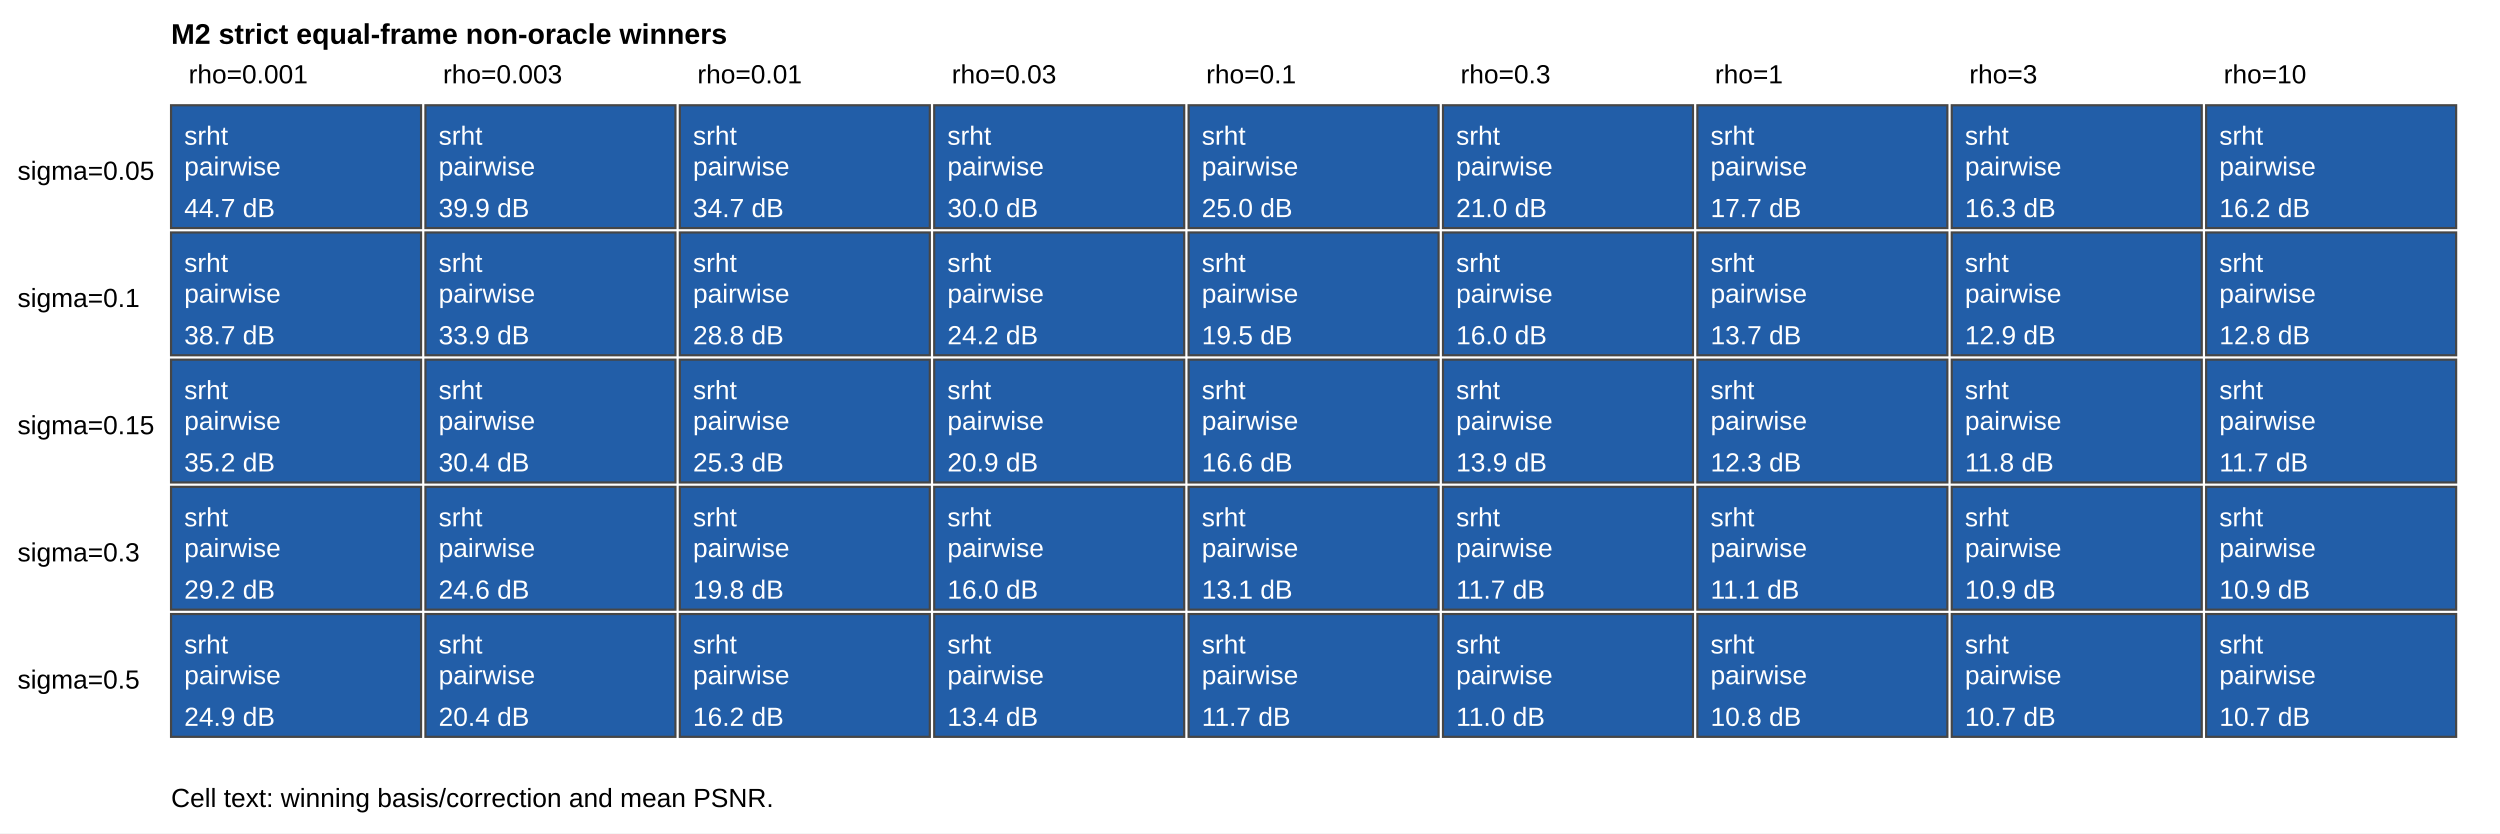
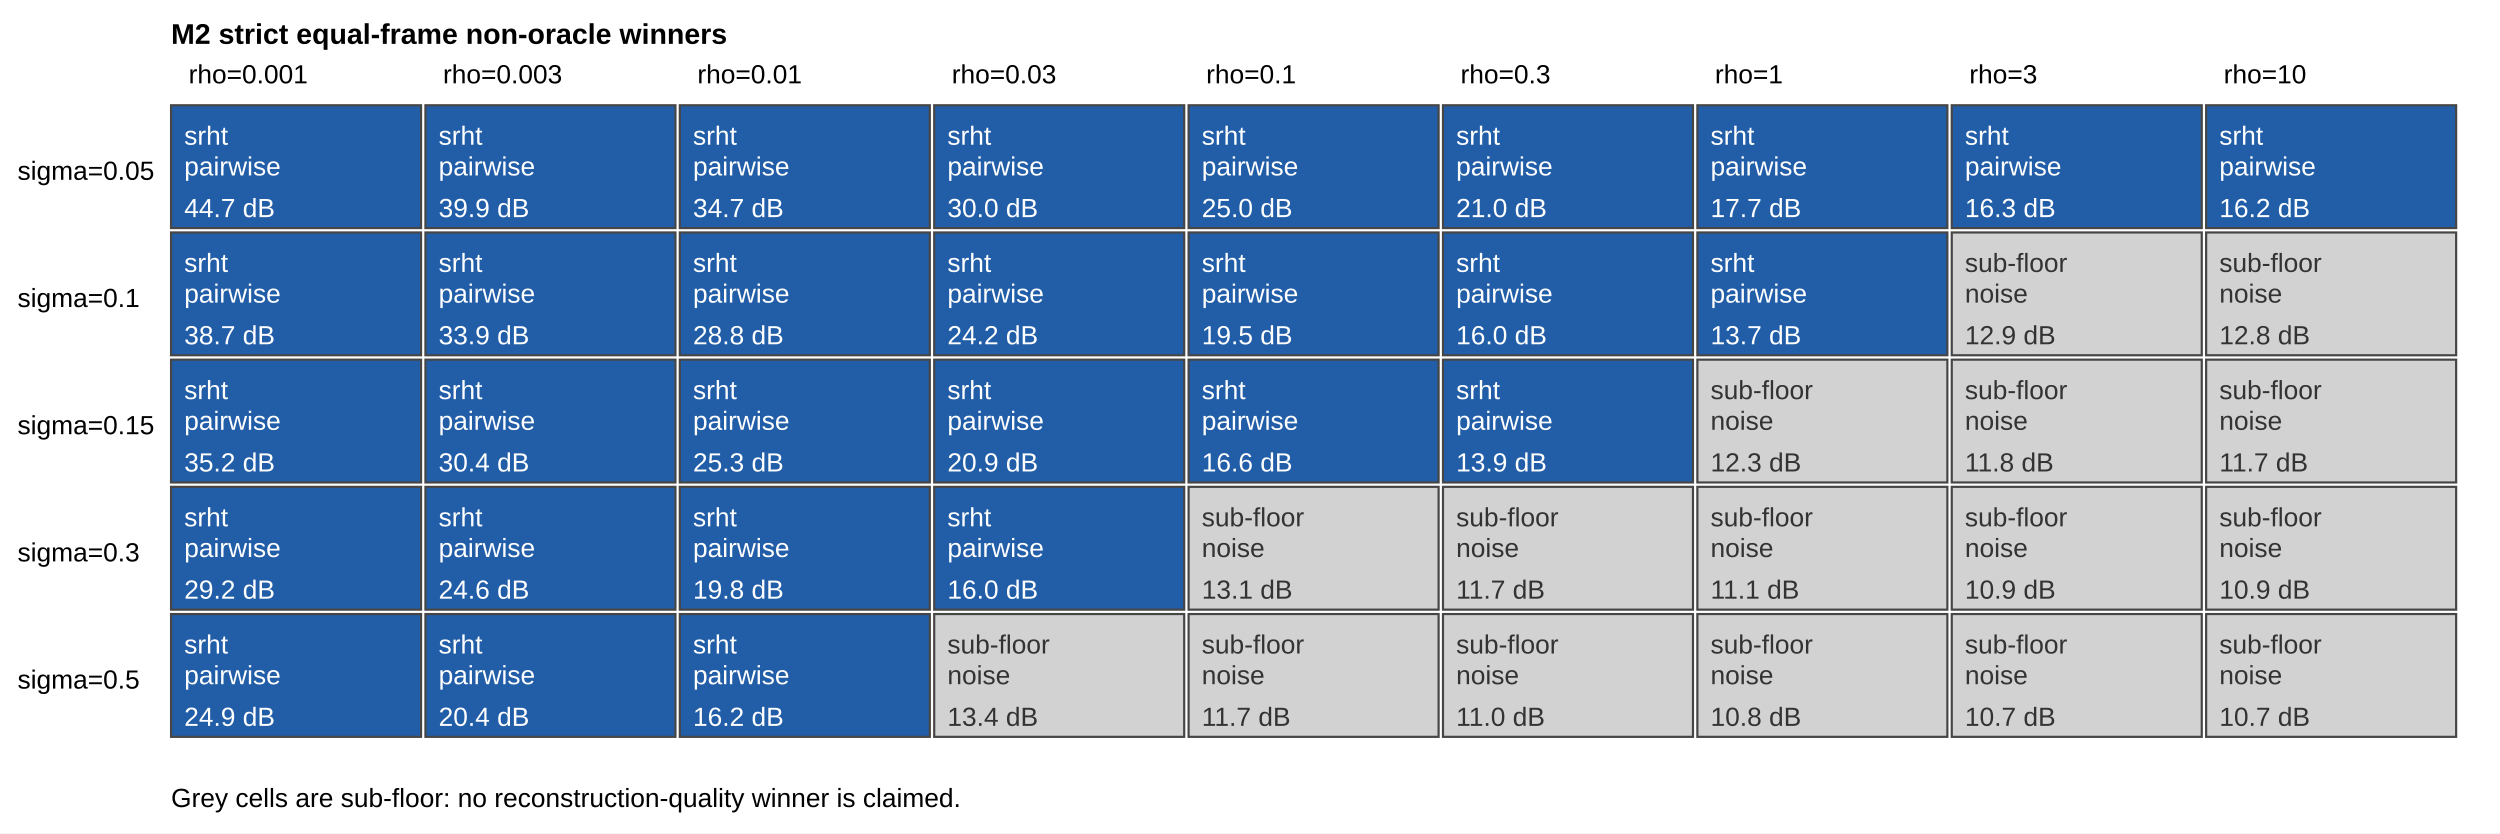
<svg xmlns="http://www.w3.org/2000/svg" width="1140" height="380" viewBox="0 0 1140 380">
  <rect width="100%" height="100%" fill="#ffffff" />
  <text x="78" y="20" font-family="Arial, Helvetica, sans-serif" font-size="13" font-weight="bold" fill="#000000">M2 strict equal-frame non-oracle winners</text>
  <text x="86" y="38" font-family="Arial, Helvetica, sans-serif" font-size="12" font-weight="normal" fill="#000000">rho=0.001</text>
  <text x="202" y="38" font-family="Arial, Helvetica, sans-serif" font-size="12" font-weight="normal" fill="#000000">rho=0.003</text>
  <text x="318" y="38" font-family="Arial, Helvetica, sans-serif" font-size="12" font-weight="normal" fill="#000000">rho=0.01</text>
  <text x="434" y="38" font-family="Arial, Helvetica, sans-serif" font-size="12" font-weight="normal" fill="#000000">rho=0.03</text>
  <text x="550" y="38" font-family="Arial, Helvetica, sans-serif" font-size="12" font-weight="normal" fill="#000000">rho=0.1</text>
  <text x="666" y="38" font-family="Arial, Helvetica, sans-serif" font-size="12" font-weight="normal" fill="#000000">rho=0.3</text>
  <text x="782" y="38" font-family="Arial, Helvetica, sans-serif" font-size="12" font-weight="normal" fill="#000000">rho=1</text>
  <text x="898" y="38" font-family="Arial, Helvetica, sans-serif" font-size="12" font-weight="normal" fill="#000000">rho=3</text>
  <text x="1014" y="38" font-family="Arial, Helvetica, sans-serif" font-size="12" font-weight="normal" fill="#000000">rho=10</text>
  <text x="8" y="82" font-family="Arial, Helvetica, sans-serif" font-size="12" font-weight="normal" fill="#000000">sigma=0.05</text>
  <text x="8" y="140" font-family="Arial, Helvetica, sans-serif" font-size="12" font-weight="normal" fill="#000000">sigma=0.1</text>
  <text x="8" y="198" font-family="Arial, Helvetica, sans-serif" font-size="12" font-weight="normal" fill="#000000">sigma=0.15</text>
  <text x="8" y="256" font-family="Arial, Helvetica, sans-serif" font-size="12" font-weight="normal" fill="#000000">sigma=0.3</text>
  <text x="8" y="314" font-family="Arial, Helvetica, sans-serif" font-size="12" font-weight="normal" fill="#000000">sigma=0.5</text>
  <rect x="78" y="48" width="114" height="56" fill="#225ea8" stroke="#464646" />
  <text x="84" y="66" font-family="Arial, Helvetica, sans-serif" font-size="12" font-weight="normal" fill="#ffffff">srht</text>
  <text x="84" y="80" font-family="Arial, Helvetica, sans-serif" font-size="12" font-weight="normal" fill="#ffffff">pairwise</text>
  <text x="84" y="99" font-family="Arial, Helvetica, sans-serif" font-size="12" font-weight="normal" fill="#ffffff">44.7 dB</text>
  <rect x="194" y="48" width="114" height="56" fill="#225ea8" stroke="#464646" />
  <text x="200" y="66" font-family="Arial, Helvetica, sans-serif" font-size="12" font-weight="normal" fill="#ffffff">srht</text>
  <text x="200" y="80" font-family="Arial, Helvetica, sans-serif" font-size="12" font-weight="normal" fill="#ffffff">pairwise</text>
  <text x="200" y="99" font-family="Arial, Helvetica, sans-serif" font-size="12" font-weight="normal" fill="#ffffff">39.9 dB</text>
  <rect x="310" y="48" width="114" height="56" fill="#225ea8" stroke="#464646" />
  <text x="316" y="66" font-family="Arial, Helvetica, sans-serif" font-size="12" font-weight="normal" fill="#ffffff">srht</text>
  <text x="316" y="80" font-family="Arial, Helvetica, sans-serif" font-size="12" font-weight="normal" fill="#ffffff">pairwise</text>
  <text x="316" y="99" font-family="Arial, Helvetica, sans-serif" font-size="12" font-weight="normal" fill="#ffffff">34.7 dB</text>
  <rect x="426" y="48" width="114" height="56" fill="#225ea8" stroke="#464646" />
  <text x="432" y="66" font-family="Arial, Helvetica, sans-serif" font-size="12" font-weight="normal" fill="#ffffff">srht</text>
  <text x="432" y="80" font-family="Arial, Helvetica, sans-serif" font-size="12" font-weight="normal" fill="#ffffff">pairwise</text>
  <text x="432" y="99" font-family="Arial, Helvetica, sans-serif" font-size="12" font-weight="normal" fill="#ffffff">30.0 dB</text>
  <rect x="542" y="48" width="114" height="56" fill="#225ea8" stroke="#464646" />
  <text x="548" y="66" font-family="Arial, Helvetica, sans-serif" font-size="12" font-weight="normal" fill="#ffffff">srht</text>
  <text x="548" y="80" font-family="Arial, Helvetica, sans-serif" font-size="12" font-weight="normal" fill="#ffffff">pairwise</text>
  <text x="548" y="99" font-family="Arial, Helvetica, sans-serif" font-size="12" font-weight="normal" fill="#ffffff">25.0 dB</text>
  <rect x="658" y="48" width="114" height="56" fill="#225ea8" stroke="#464646" />
  <text x="664" y="66" font-family="Arial, Helvetica, sans-serif" font-size="12" font-weight="normal" fill="#ffffff">srht</text>
  <text x="664" y="80" font-family="Arial, Helvetica, sans-serif" font-size="12" font-weight="normal" fill="#ffffff">pairwise</text>
  <text x="664" y="99" font-family="Arial, Helvetica, sans-serif" font-size="12" font-weight="normal" fill="#ffffff">21.0 dB</text>
  <rect x="774" y="48" width="114" height="56" fill="#225ea8" stroke="#464646" />
  <text x="780" y="66" font-family="Arial, Helvetica, sans-serif" font-size="12" font-weight="normal" fill="#ffffff">srht</text>
  <text x="780" y="80" font-family="Arial, Helvetica, sans-serif" font-size="12" font-weight="normal" fill="#ffffff">pairwise</text>
  <text x="780" y="99" font-family="Arial, Helvetica, sans-serif" font-size="12" font-weight="normal" fill="#ffffff">17.7 dB</text>
  <rect x="890" y="48" width="114" height="56" fill="#225ea8" stroke="#464646" />
  <text x="896" y="66" font-family="Arial, Helvetica, sans-serif" font-size="12" font-weight="normal" fill="#ffffff">srht</text>
  <text x="896" y="80" font-family="Arial, Helvetica, sans-serif" font-size="12" font-weight="normal" fill="#ffffff">pairwise</text>
  <text x="896" y="99" font-family="Arial, Helvetica, sans-serif" font-size="12" font-weight="normal" fill="#ffffff">16.3 dB</text>
  <rect x="1006" y="48" width="114" height="56" fill="#225ea8" stroke="#464646" />
  <text x="1012" y="66" font-family="Arial, Helvetica, sans-serif" font-size="12" font-weight="normal" fill="#ffffff">srht</text>
  <text x="1012" y="80" font-family="Arial, Helvetica, sans-serif" font-size="12" font-weight="normal" fill="#ffffff">pairwise</text>
  <text x="1012" y="99" font-family="Arial, Helvetica, sans-serif" font-size="12" font-weight="normal" fill="#ffffff">16.2 dB</text>
  <rect x="78" y="106" width="114" height="56" fill="#225ea8" stroke="#464646" />
  <text x="84" y="124" font-family="Arial, Helvetica, sans-serif" font-size="12" font-weight="normal" fill="#ffffff">srht</text>
  <text x="84" y="138" font-family="Arial, Helvetica, sans-serif" font-size="12" font-weight="normal" fill="#ffffff">pairwise</text>
  <text x="84" y="157" font-family="Arial, Helvetica, sans-serif" font-size="12" font-weight="normal" fill="#ffffff">38.7 dB</text>
  <rect x="194" y="106" width="114" height="56" fill="#225ea8" stroke="#464646" />
  <text x="200" y="124" font-family="Arial, Helvetica, sans-serif" font-size="12" font-weight="normal" fill="#ffffff">srht</text>
  <text x="200" y="138" font-family="Arial, Helvetica, sans-serif" font-size="12" font-weight="normal" fill="#ffffff">pairwise</text>
  <text x="200" y="157" font-family="Arial, Helvetica, sans-serif" font-size="12" font-weight="normal" fill="#ffffff">33.9 dB</text>
  <rect x="310" y="106" width="114" height="56" fill="#225ea8" stroke="#464646" />
  <text x="316" y="124" font-family="Arial, Helvetica, sans-serif" font-size="12" font-weight="normal" fill="#ffffff">srht</text>
  <text x="316" y="138" font-family="Arial, Helvetica, sans-serif" font-size="12" font-weight="normal" fill="#ffffff">pairwise</text>
  <text x="316" y="157" font-family="Arial, Helvetica, sans-serif" font-size="12" font-weight="normal" fill="#ffffff">28.8 dB</text>
  <rect x="426" y="106" width="114" height="56" fill="#225ea8" stroke="#464646" />
  <text x="432" y="124" font-family="Arial, Helvetica, sans-serif" font-size="12" font-weight="normal" fill="#ffffff">srht</text>
  <text x="432" y="138" font-family="Arial, Helvetica, sans-serif" font-size="12" font-weight="normal" fill="#ffffff">pairwise</text>
  <text x="432" y="157" font-family="Arial, Helvetica, sans-serif" font-size="12" font-weight="normal" fill="#ffffff">24.2 dB</text>
  <rect x="542" y="106" width="114" height="56" fill="#225ea8" stroke="#464646" />
  <text x="548" y="124" font-family="Arial, Helvetica, sans-serif" font-size="12" font-weight="normal" fill="#ffffff">srht</text>
  <text x="548" y="138" font-family="Arial, Helvetica, sans-serif" font-size="12" font-weight="normal" fill="#ffffff">pairwise</text>
  <text x="548" y="157" font-family="Arial, Helvetica, sans-serif" font-size="12" font-weight="normal" fill="#ffffff">19.5 dB</text>
  <rect x="658" y="106" width="114" height="56" fill="#225ea8" stroke="#464646" />
  <text x="664" y="124" font-family="Arial, Helvetica, sans-serif" font-size="12" font-weight="normal" fill="#ffffff">srht</text>
  <text x="664" y="138" font-family="Arial, Helvetica, sans-serif" font-size="12" font-weight="normal" fill="#ffffff">pairwise</text>
  <text x="664" y="157" font-family="Arial, Helvetica, sans-serif" font-size="12" font-weight="normal" fill="#ffffff">16.0 dB</text>
  <rect x="774" y="106" width="114" height="56" fill="#225ea8" stroke="#464646" />
  <text x="780" y="124" font-family="Arial, Helvetica, sans-serif" font-size="12" font-weight="normal" fill="#ffffff">srht</text>
  <text x="780" y="138" font-family="Arial, Helvetica, sans-serif" font-size="12" font-weight="normal" fill="#ffffff">pairwise</text>
  <text x="780" y="157" font-family="Arial, Helvetica, sans-serif" font-size="12" font-weight="normal" fill="#ffffff">13.7 dB</text>
-   <rect x="890" y="106" width="114" height="56" fill="#225ea8" stroke="#464646" />
-   <text x="896" y="124" font-family="Arial, Helvetica, sans-serif" font-size="12" font-weight="normal" fill="#ffffff">srht</text>
-   <text x="896" y="138" font-family="Arial, Helvetica, sans-serif" font-size="12" font-weight="normal" fill="#ffffff">pairwise</text>
-   <text x="896" y="157" font-family="Arial, Helvetica, sans-serif" font-size="12" font-weight="normal" fill="#ffffff">12.9 dB</text>
-   <rect x="1006" y="106" width="114" height="56" fill="#225ea8" stroke="#464646" />
-   <text x="1012" y="124" font-family="Arial, Helvetica, sans-serif" font-size="12" font-weight="normal" fill="#ffffff">srht</text>
-   <text x="1012" y="138" font-family="Arial, Helvetica, sans-serif" font-size="12" font-weight="normal" fill="#ffffff">pairwise</text>
-   <text x="1012" y="157" font-family="Arial, Helvetica, sans-serif" font-size="12" font-weight="normal" fill="#ffffff">12.8 dB</text>
+   <rect x="890" y="106" width="114" height="56" fill="#d2d2d2" stroke="#464646" />
+   <text x="896" y="124" font-family="Arial, Helvetica, sans-serif" font-size="12" font-weight="normal" fill="#333333">sub-floor</text>
+   <text x="896" y="138" font-family="Arial, Helvetica, sans-serif" font-size="12" font-weight="normal" fill="#333333">noise</text>
+   <text x="896" y="157" font-family="Arial, Helvetica, sans-serif" font-size="12" font-weight="normal" fill="#333333">12.9 dB</text>
+   <rect x="1006" y="106" width="114" height="56" fill="#d2d2d2" stroke="#464646" />
+   <text x="1012" y="124" font-family="Arial, Helvetica, sans-serif" font-size="12" font-weight="normal" fill="#333333">sub-floor</text>
+   <text x="1012" y="138" font-family="Arial, Helvetica, sans-serif" font-size="12" font-weight="normal" fill="#333333">noise</text>
+   <text x="1012" y="157" font-family="Arial, Helvetica, sans-serif" font-size="12" font-weight="normal" fill="#333333">12.8 dB</text>
  <rect x="78" y="164" width="114" height="56" fill="#225ea8" stroke="#464646" />
  <text x="84" y="182" font-family="Arial, Helvetica, sans-serif" font-size="12" font-weight="normal" fill="#ffffff">srht</text>
  <text x="84" y="196" font-family="Arial, Helvetica, sans-serif" font-size="12" font-weight="normal" fill="#ffffff">pairwise</text>
  <text x="84" y="215" font-family="Arial, Helvetica, sans-serif" font-size="12" font-weight="normal" fill="#ffffff">35.2 dB</text>
  <rect x="194" y="164" width="114" height="56" fill="#225ea8" stroke="#464646" />
  <text x="200" y="182" font-family="Arial, Helvetica, sans-serif" font-size="12" font-weight="normal" fill="#ffffff">srht</text>
  <text x="200" y="196" font-family="Arial, Helvetica, sans-serif" font-size="12" font-weight="normal" fill="#ffffff">pairwise</text>
  <text x="200" y="215" font-family="Arial, Helvetica, sans-serif" font-size="12" font-weight="normal" fill="#ffffff">30.4 dB</text>
  <rect x="310" y="164" width="114" height="56" fill="#225ea8" stroke="#464646" />
  <text x="316" y="182" font-family="Arial, Helvetica, sans-serif" font-size="12" font-weight="normal" fill="#ffffff">srht</text>
  <text x="316" y="196" font-family="Arial, Helvetica, sans-serif" font-size="12" font-weight="normal" fill="#ffffff">pairwise</text>
  <text x="316" y="215" font-family="Arial, Helvetica, sans-serif" font-size="12" font-weight="normal" fill="#ffffff">25.3 dB</text>
  <rect x="426" y="164" width="114" height="56" fill="#225ea8" stroke="#464646" />
  <text x="432" y="182" font-family="Arial, Helvetica, sans-serif" font-size="12" font-weight="normal" fill="#ffffff">srht</text>
  <text x="432" y="196" font-family="Arial, Helvetica, sans-serif" font-size="12" font-weight="normal" fill="#ffffff">pairwise</text>
  <text x="432" y="215" font-family="Arial, Helvetica, sans-serif" font-size="12" font-weight="normal" fill="#ffffff">20.9 dB</text>
  <rect x="542" y="164" width="114" height="56" fill="#225ea8" stroke="#464646" />
  <text x="548" y="182" font-family="Arial, Helvetica, sans-serif" font-size="12" font-weight="normal" fill="#ffffff">srht</text>
  <text x="548" y="196" font-family="Arial, Helvetica, sans-serif" font-size="12" font-weight="normal" fill="#ffffff">pairwise</text>
  <text x="548" y="215" font-family="Arial, Helvetica, sans-serif" font-size="12" font-weight="normal" fill="#ffffff">16.6 dB</text>
  <rect x="658" y="164" width="114" height="56" fill="#225ea8" stroke="#464646" />
  <text x="664" y="182" font-family="Arial, Helvetica, sans-serif" font-size="12" font-weight="normal" fill="#ffffff">srht</text>
  <text x="664" y="196" font-family="Arial, Helvetica, sans-serif" font-size="12" font-weight="normal" fill="#ffffff">pairwise</text>
  <text x="664" y="215" font-family="Arial, Helvetica, sans-serif" font-size="12" font-weight="normal" fill="#ffffff">13.9 dB</text>
-   <rect x="774" y="164" width="114" height="56" fill="#225ea8" stroke="#464646" />
-   <text x="780" y="182" font-family="Arial, Helvetica, sans-serif" font-size="12" font-weight="normal" fill="#ffffff">srht</text>
-   <text x="780" y="196" font-family="Arial, Helvetica, sans-serif" font-size="12" font-weight="normal" fill="#ffffff">pairwise</text>
-   <text x="780" y="215" font-family="Arial, Helvetica, sans-serif" font-size="12" font-weight="normal" fill="#ffffff">12.3 dB</text>
-   <rect x="890" y="164" width="114" height="56" fill="#225ea8" stroke="#464646" />
-   <text x="896" y="182" font-family="Arial, Helvetica, sans-serif" font-size="12" font-weight="normal" fill="#ffffff">srht</text>
-   <text x="896" y="196" font-family="Arial, Helvetica, sans-serif" font-size="12" font-weight="normal" fill="#ffffff">pairwise</text>
-   <text x="896" y="215" font-family="Arial, Helvetica, sans-serif" font-size="12" font-weight="normal" fill="#ffffff">11.8 dB</text>
-   <rect x="1006" y="164" width="114" height="56" fill="#225ea8" stroke="#464646" />
-   <text x="1012" y="182" font-family="Arial, Helvetica, sans-serif" font-size="12" font-weight="normal" fill="#ffffff">srht</text>
-   <text x="1012" y="196" font-family="Arial, Helvetica, sans-serif" font-size="12" font-weight="normal" fill="#ffffff">pairwise</text>
-   <text x="1012" y="215" font-family="Arial, Helvetica, sans-serif" font-size="12" font-weight="normal" fill="#ffffff">11.7 dB</text>
+   <rect x="774" y="164" width="114" height="56" fill="#d2d2d2" stroke="#464646" />
+   <text x="780" y="182" font-family="Arial, Helvetica, sans-serif" font-size="12" font-weight="normal" fill="#333333">sub-floor</text>
+   <text x="780" y="196" font-family="Arial, Helvetica, sans-serif" font-size="12" font-weight="normal" fill="#333333">noise</text>
+   <text x="780" y="215" font-family="Arial, Helvetica, sans-serif" font-size="12" font-weight="normal" fill="#333333">12.3 dB</text>
+   <rect x="890" y="164" width="114" height="56" fill="#d2d2d2" stroke="#464646" />
+   <text x="896" y="182" font-family="Arial, Helvetica, sans-serif" font-size="12" font-weight="normal" fill="#333333">sub-floor</text>
+   <text x="896" y="196" font-family="Arial, Helvetica, sans-serif" font-size="12" font-weight="normal" fill="#333333">noise</text>
+   <text x="896" y="215" font-family="Arial, Helvetica, sans-serif" font-size="12" font-weight="normal" fill="#333333">11.8 dB</text>
+   <rect x="1006" y="164" width="114" height="56" fill="#d2d2d2" stroke="#464646" />
+   <text x="1012" y="182" font-family="Arial, Helvetica, sans-serif" font-size="12" font-weight="normal" fill="#333333">sub-floor</text>
+   <text x="1012" y="196" font-family="Arial, Helvetica, sans-serif" font-size="12" font-weight="normal" fill="#333333">noise</text>
+   <text x="1012" y="215" font-family="Arial, Helvetica, sans-serif" font-size="12" font-weight="normal" fill="#333333">11.7 dB</text>
  <rect x="78" y="222" width="114" height="56" fill="#225ea8" stroke="#464646" />
  <text x="84" y="240" font-family="Arial, Helvetica, sans-serif" font-size="12" font-weight="normal" fill="#ffffff">srht</text>
  <text x="84" y="254" font-family="Arial, Helvetica, sans-serif" font-size="12" font-weight="normal" fill="#ffffff">pairwise</text>
  <text x="84" y="273" font-family="Arial, Helvetica, sans-serif" font-size="12" font-weight="normal" fill="#ffffff">29.2 dB</text>
  <rect x="194" y="222" width="114" height="56" fill="#225ea8" stroke="#464646" />
  <text x="200" y="240" font-family="Arial, Helvetica, sans-serif" font-size="12" font-weight="normal" fill="#ffffff">srht</text>
  <text x="200" y="254" font-family="Arial, Helvetica, sans-serif" font-size="12" font-weight="normal" fill="#ffffff">pairwise</text>
  <text x="200" y="273" font-family="Arial, Helvetica, sans-serif" font-size="12" font-weight="normal" fill="#ffffff">24.6 dB</text>
  <rect x="310" y="222" width="114" height="56" fill="#225ea8" stroke="#464646" />
  <text x="316" y="240" font-family="Arial, Helvetica, sans-serif" font-size="12" font-weight="normal" fill="#ffffff">srht</text>
  <text x="316" y="254" font-family="Arial, Helvetica, sans-serif" font-size="12" font-weight="normal" fill="#ffffff">pairwise</text>
  <text x="316" y="273" font-family="Arial, Helvetica, sans-serif" font-size="12" font-weight="normal" fill="#ffffff">19.8 dB</text>
  <rect x="426" y="222" width="114" height="56" fill="#225ea8" stroke="#464646" />
  <text x="432" y="240" font-family="Arial, Helvetica, sans-serif" font-size="12" font-weight="normal" fill="#ffffff">srht</text>
  <text x="432" y="254" font-family="Arial, Helvetica, sans-serif" font-size="12" font-weight="normal" fill="#ffffff">pairwise</text>
  <text x="432" y="273" font-family="Arial, Helvetica, sans-serif" font-size="12" font-weight="normal" fill="#ffffff">16.0 dB</text>
-   <rect x="542" y="222" width="114" height="56" fill="#225ea8" stroke="#464646" />
-   <text x="548" y="240" font-family="Arial, Helvetica, sans-serif" font-size="12" font-weight="normal" fill="#ffffff">srht</text>
-   <text x="548" y="254" font-family="Arial, Helvetica, sans-serif" font-size="12" font-weight="normal" fill="#ffffff">pairwise</text>
-   <text x="548" y="273" font-family="Arial, Helvetica, sans-serif" font-size="12" font-weight="normal" fill="#ffffff">13.1 dB</text>
-   <rect x="658" y="222" width="114" height="56" fill="#225ea8" stroke="#464646" />
-   <text x="664" y="240" font-family="Arial, Helvetica, sans-serif" font-size="12" font-weight="normal" fill="#ffffff">srht</text>
-   <text x="664" y="254" font-family="Arial, Helvetica, sans-serif" font-size="12" font-weight="normal" fill="#ffffff">pairwise</text>
-   <text x="664" y="273" font-family="Arial, Helvetica, sans-serif" font-size="12" font-weight="normal" fill="#ffffff">11.7 dB</text>
-   <rect x="774" y="222" width="114" height="56" fill="#225ea8" stroke="#464646" />
-   <text x="780" y="240" font-family="Arial, Helvetica, sans-serif" font-size="12" font-weight="normal" fill="#ffffff">srht</text>
-   <text x="780" y="254" font-family="Arial, Helvetica, sans-serif" font-size="12" font-weight="normal" fill="#ffffff">pairwise</text>
-   <text x="780" y="273" font-family="Arial, Helvetica, sans-serif" font-size="12" font-weight="normal" fill="#ffffff">11.1 dB</text>
-   <rect x="890" y="222" width="114" height="56" fill="#225ea8" stroke="#464646" />
-   <text x="896" y="240" font-family="Arial, Helvetica, sans-serif" font-size="12" font-weight="normal" fill="#ffffff">srht</text>
-   <text x="896" y="254" font-family="Arial, Helvetica, sans-serif" font-size="12" font-weight="normal" fill="#ffffff">pairwise</text>
-   <text x="896" y="273" font-family="Arial, Helvetica, sans-serif" font-size="12" font-weight="normal" fill="#ffffff">10.9 dB</text>
-   <rect x="1006" y="222" width="114" height="56" fill="#225ea8" stroke="#464646" />
-   <text x="1012" y="240" font-family="Arial, Helvetica, sans-serif" font-size="12" font-weight="normal" fill="#ffffff">srht</text>
-   <text x="1012" y="254" font-family="Arial, Helvetica, sans-serif" font-size="12" font-weight="normal" fill="#ffffff">pairwise</text>
-   <text x="1012" y="273" font-family="Arial, Helvetica, sans-serif" font-size="12" font-weight="normal" fill="#ffffff">10.9 dB</text>
+   <rect x="542" y="222" width="114" height="56" fill="#d2d2d2" stroke="#464646" />
+   <text x="548" y="240" font-family="Arial, Helvetica, sans-serif" font-size="12" font-weight="normal" fill="#333333">sub-floor</text>
+   <text x="548" y="254" font-family="Arial, Helvetica, sans-serif" font-size="12" font-weight="normal" fill="#333333">noise</text>
+   <text x="548" y="273" font-family="Arial, Helvetica, sans-serif" font-size="12" font-weight="normal" fill="#333333">13.1 dB</text>
+   <rect x="658" y="222" width="114" height="56" fill="#d2d2d2" stroke="#464646" />
+   <text x="664" y="240" font-family="Arial, Helvetica, sans-serif" font-size="12" font-weight="normal" fill="#333333">sub-floor</text>
+   <text x="664" y="254" font-family="Arial, Helvetica, sans-serif" font-size="12" font-weight="normal" fill="#333333">noise</text>
+   <text x="664" y="273" font-family="Arial, Helvetica, sans-serif" font-size="12" font-weight="normal" fill="#333333">11.7 dB</text>
+   <rect x="774" y="222" width="114" height="56" fill="#d2d2d2" stroke="#464646" />
+   <text x="780" y="240" font-family="Arial, Helvetica, sans-serif" font-size="12" font-weight="normal" fill="#333333">sub-floor</text>
+   <text x="780" y="254" font-family="Arial, Helvetica, sans-serif" font-size="12" font-weight="normal" fill="#333333">noise</text>
+   <text x="780" y="273" font-family="Arial, Helvetica, sans-serif" font-size="12" font-weight="normal" fill="#333333">11.1 dB</text>
+   <rect x="890" y="222" width="114" height="56" fill="#d2d2d2" stroke="#464646" />
+   <text x="896" y="240" font-family="Arial, Helvetica, sans-serif" font-size="12" font-weight="normal" fill="#333333">sub-floor</text>
+   <text x="896" y="254" font-family="Arial, Helvetica, sans-serif" font-size="12" font-weight="normal" fill="#333333">noise</text>
+   <text x="896" y="273" font-family="Arial, Helvetica, sans-serif" font-size="12" font-weight="normal" fill="#333333">10.9 dB</text>
+   <rect x="1006" y="222" width="114" height="56" fill="#d2d2d2" stroke="#464646" />
+   <text x="1012" y="240" font-family="Arial, Helvetica, sans-serif" font-size="12" font-weight="normal" fill="#333333">sub-floor</text>
+   <text x="1012" y="254" font-family="Arial, Helvetica, sans-serif" font-size="12" font-weight="normal" fill="#333333">noise</text>
+   <text x="1012" y="273" font-family="Arial, Helvetica, sans-serif" font-size="12" font-weight="normal" fill="#333333">10.9 dB</text>
  <rect x="78" y="280" width="114" height="56" fill="#225ea8" stroke="#464646" />
  <text x="84" y="298" font-family="Arial, Helvetica, sans-serif" font-size="12" font-weight="normal" fill="#ffffff">srht</text>
  <text x="84" y="312" font-family="Arial, Helvetica, sans-serif" font-size="12" font-weight="normal" fill="#ffffff">pairwise</text>
  <text x="84" y="331" font-family="Arial, Helvetica, sans-serif" font-size="12" font-weight="normal" fill="#ffffff">24.9 dB</text>
  <rect x="194" y="280" width="114" height="56" fill="#225ea8" stroke="#464646" />
  <text x="200" y="298" font-family="Arial, Helvetica, sans-serif" font-size="12" font-weight="normal" fill="#ffffff">srht</text>
  <text x="200" y="312" font-family="Arial, Helvetica, sans-serif" font-size="12" font-weight="normal" fill="#ffffff">pairwise</text>
  <text x="200" y="331" font-family="Arial, Helvetica, sans-serif" font-size="12" font-weight="normal" fill="#ffffff">20.4 dB</text>
  <rect x="310" y="280" width="114" height="56" fill="#225ea8" stroke="#464646" />
  <text x="316" y="298" font-family="Arial, Helvetica, sans-serif" font-size="12" font-weight="normal" fill="#ffffff">srht</text>
  <text x="316" y="312" font-family="Arial, Helvetica, sans-serif" font-size="12" font-weight="normal" fill="#ffffff">pairwise</text>
  <text x="316" y="331" font-family="Arial, Helvetica, sans-serif" font-size="12" font-weight="normal" fill="#ffffff">16.2 dB</text>
-   <rect x="426" y="280" width="114" height="56" fill="#225ea8" stroke="#464646" />
-   <text x="432" y="298" font-family="Arial, Helvetica, sans-serif" font-size="12" font-weight="normal" fill="#ffffff">srht</text>
-   <text x="432" y="312" font-family="Arial, Helvetica, sans-serif" font-size="12" font-weight="normal" fill="#ffffff">pairwise</text>
-   <text x="432" y="331" font-family="Arial, Helvetica, sans-serif" font-size="12" font-weight="normal" fill="#ffffff">13.4 dB</text>
-   <rect x="542" y="280" width="114" height="56" fill="#225ea8" stroke="#464646" />
-   <text x="548" y="298" font-family="Arial, Helvetica, sans-serif" font-size="12" font-weight="normal" fill="#ffffff">srht</text>
-   <text x="548" y="312" font-family="Arial, Helvetica, sans-serif" font-size="12" font-weight="normal" fill="#ffffff">pairwise</text>
-   <text x="548" y="331" font-family="Arial, Helvetica, sans-serif" font-size="12" font-weight="normal" fill="#ffffff">11.7 dB</text>
-   <rect x="658" y="280" width="114" height="56" fill="#225ea8" stroke="#464646" />
-   <text x="664" y="298" font-family="Arial, Helvetica, sans-serif" font-size="12" font-weight="normal" fill="#ffffff">srht</text>
-   <text x="664" y="312" font-family="Arial, Helvetica, sans-serif" font-size="12" font-weight="normal" fill="#ffffff">pairwise</text>
-   <text x="664" y="331" font-family="Arial, Helvetica, sans-serif" font-size="12" font-weight="normal" fill="#ffffff">11.0 dB</text>
-   <rect x="774" y="280" width="114" height="56" fill="#225ea8" stroke="#464646" />
-   <text x="780" y="298" font-family="Arial, Helvetica, sans-serif" font-size="12" font-weight="normal" fill="#ffffff">srht</text>
-   <text x="780" y="312" font-family="Arial, Helvetica, sans-serif" font-size="12" font-weight="normal" fill="#ffffff">pairwise</text>
-   <text x="780" y="331" font-family="Arial, Helvetica, sans-serif" font-size="12" font-weight="normal" fill="#ffffff">10.8 dB</text>
-   <rect x="890" y="280" width="114" height="56" fill="#225ea8" stroke="#464646" />
-   <text x="896" y="298" font-family="Arial, Helvetica, sans-serif" font-size="12" font-weight="normal" fill="#ffffff">srht</text>
-   <text x="896" y="312" font-family="Arial, Helvetica, sans-serif" font-size="12" font-weight="normal" fill="#ffffff">pairwise</text>
-   <text x="896" y="331" font-family="Arial, Helvetica, sans-serif" font-size="12" font-weight="normal" fill="#ffffff">10.7 dB</text>
-   <rect x="1006" y="280" width="114" height="56" fill="#225ea8" stroke="#464646" />
-   <text x="1012" y="298" font-family="Arial, Helvetica, sans-serif" font-size="12" font-weight="normal" fill="#ffffff">srht</text>
-   <text x="1012" y="312" font-family="Arial, Helvetica, sans-serif" font-size="12" font-weight="normal" fill="#ffffff">pairwise</text>
-   <text x="1012" y="331" font-family="Arial, Helvetica, sans-serif" font-size="12" font-weight="normal" fill="#ffffff">10.7 dB</text>
-   <text x="78" y="368" font-family="Arial, Helvetica, sans-serif" font-size="12" font-weight="normal" fill="#000000">Cell text: winning basis/correction and mean PSNR.</text>
+   <rect x="426" y="280" width="114" height="56" fill="#d2d2d2" stroke="#464646" />
+   <text x="432" y="298" font-family="Arial, Helvetica, sans-serif" font-size="12" font-weight="normal" fill="#333333">sub-floor</text>
+   <text x="432" y="312" font-family="Arial, Helvetica, sans-serif" font-size="12" font-weight="normal" fill="#333333">noise</text>
+   <text x="432" y="331" font-family="Arial, Helvetica, sans-serif" font-size="12" font-weight="normal" fill="#333333">13.4 dB</text>
+   <rect x="542" y="280" width="114" height="56" fill="#d2d2d2" stroke="#464646" />
+   <text x="548" y="298" font-family="Arial, Helvetica, sans-serif" font-size="12" font-weight="normal" fill="#333333">sub-floor</text>
+   <text x="548" y="312" font-family="Arial, Helvetica, sans-serif" font-size="12" font-weight="normal" fill="#333333">noise</text>
+   <text x="548" y="331" font-family="Arial, Helvetica, sans-serif" font-size="12" font-weight="normal" fill="#333333">11.7 dB</text>
+   <rect x="658" y="280" width="114" height="56" fill="#d2d2d2" stroke="#464646" />
+   <text x="664" y="298" font-family="Arial, Helvetica, sans-serif" font-size="12" font-weight="normal" fill="#333333">sub-floor</text>
+   <text x="664" y="312" font-family="Arial, Helvetica, sans-serif" font-size="12" font-weight="normal" fill="#333333">noise</text>
+   <text x="664" y="331" font-family="Arial, Helvetica, sans-serif" font-size="12" font-weight="normal" fill="#333333">11.0 dB</text>
+   <rect x="774" y="280" width="114" height="56" fill="#d2d2d2" stroke="#464646" />
+   <text x="780" y="298" font-family="Arial, Helvetica, sans-serif" font-size="12" font-weight="normal" fill="#333333">sub-floor</text>
+   <text x="780" y="312" font-family="Arial, Helvetica, sans-serif" font-size="12" font-weight="normal" fill="#333333">noise</text>
+   <text x="780" y="331" font-family="Arial, Helvetica, sans-serif" font-size="12" font-weight="normal" fill="#333333">10.8 dB</text>
+   <rect x="890" y="280" width="114" height="56" fill="#d2d2d2" stroke="#464646" />
+   <text x="896" y="298" font-family="Arial, Helvetica, sans-serif" font-size="12" font-weight="normal" fill="#333333">sub-floor</text>
+   <text x="896" y="312" font-family="Arial, Helvetica, sans-serif" font-size="12" font-weight="normal" fill="#333333">noise</text>
+   <text x="896" y="331" font-family="Arial, Helvetica, sans-serif" font-size="12" font-weight="normal" fill="#333333">10.7 dB</text>
+   <rect x="1006" y="280" width="114" height="56" fill="#d2d2d2" stroke="#464646" />
+   <text x="1012" y="298" font-family="Arial, Helvetica, sans-serif" font-size="12" font-weight="normal" fill="#333333">sub-floor</text>
+   <text x="1012" y="312" font-family="Arial, Helvetica, sans-serif" font-size="12" font-weight="normal" fill="#333333">noise</text>
+   <text x="1012" y="331" font-family="Arial, Helvetica, sans-serif" font-size="12" font-weight="normal" fill="#333333">10.7 dB</text>
+   <text x="78" y="368" font-family="Arial, Helvetica, sans-serif" font-size="12" font-weight="normal" fill="#000000">Grey cells are sub-floor: no reconstruction-quality winner is claimed.</text>
</svg>
